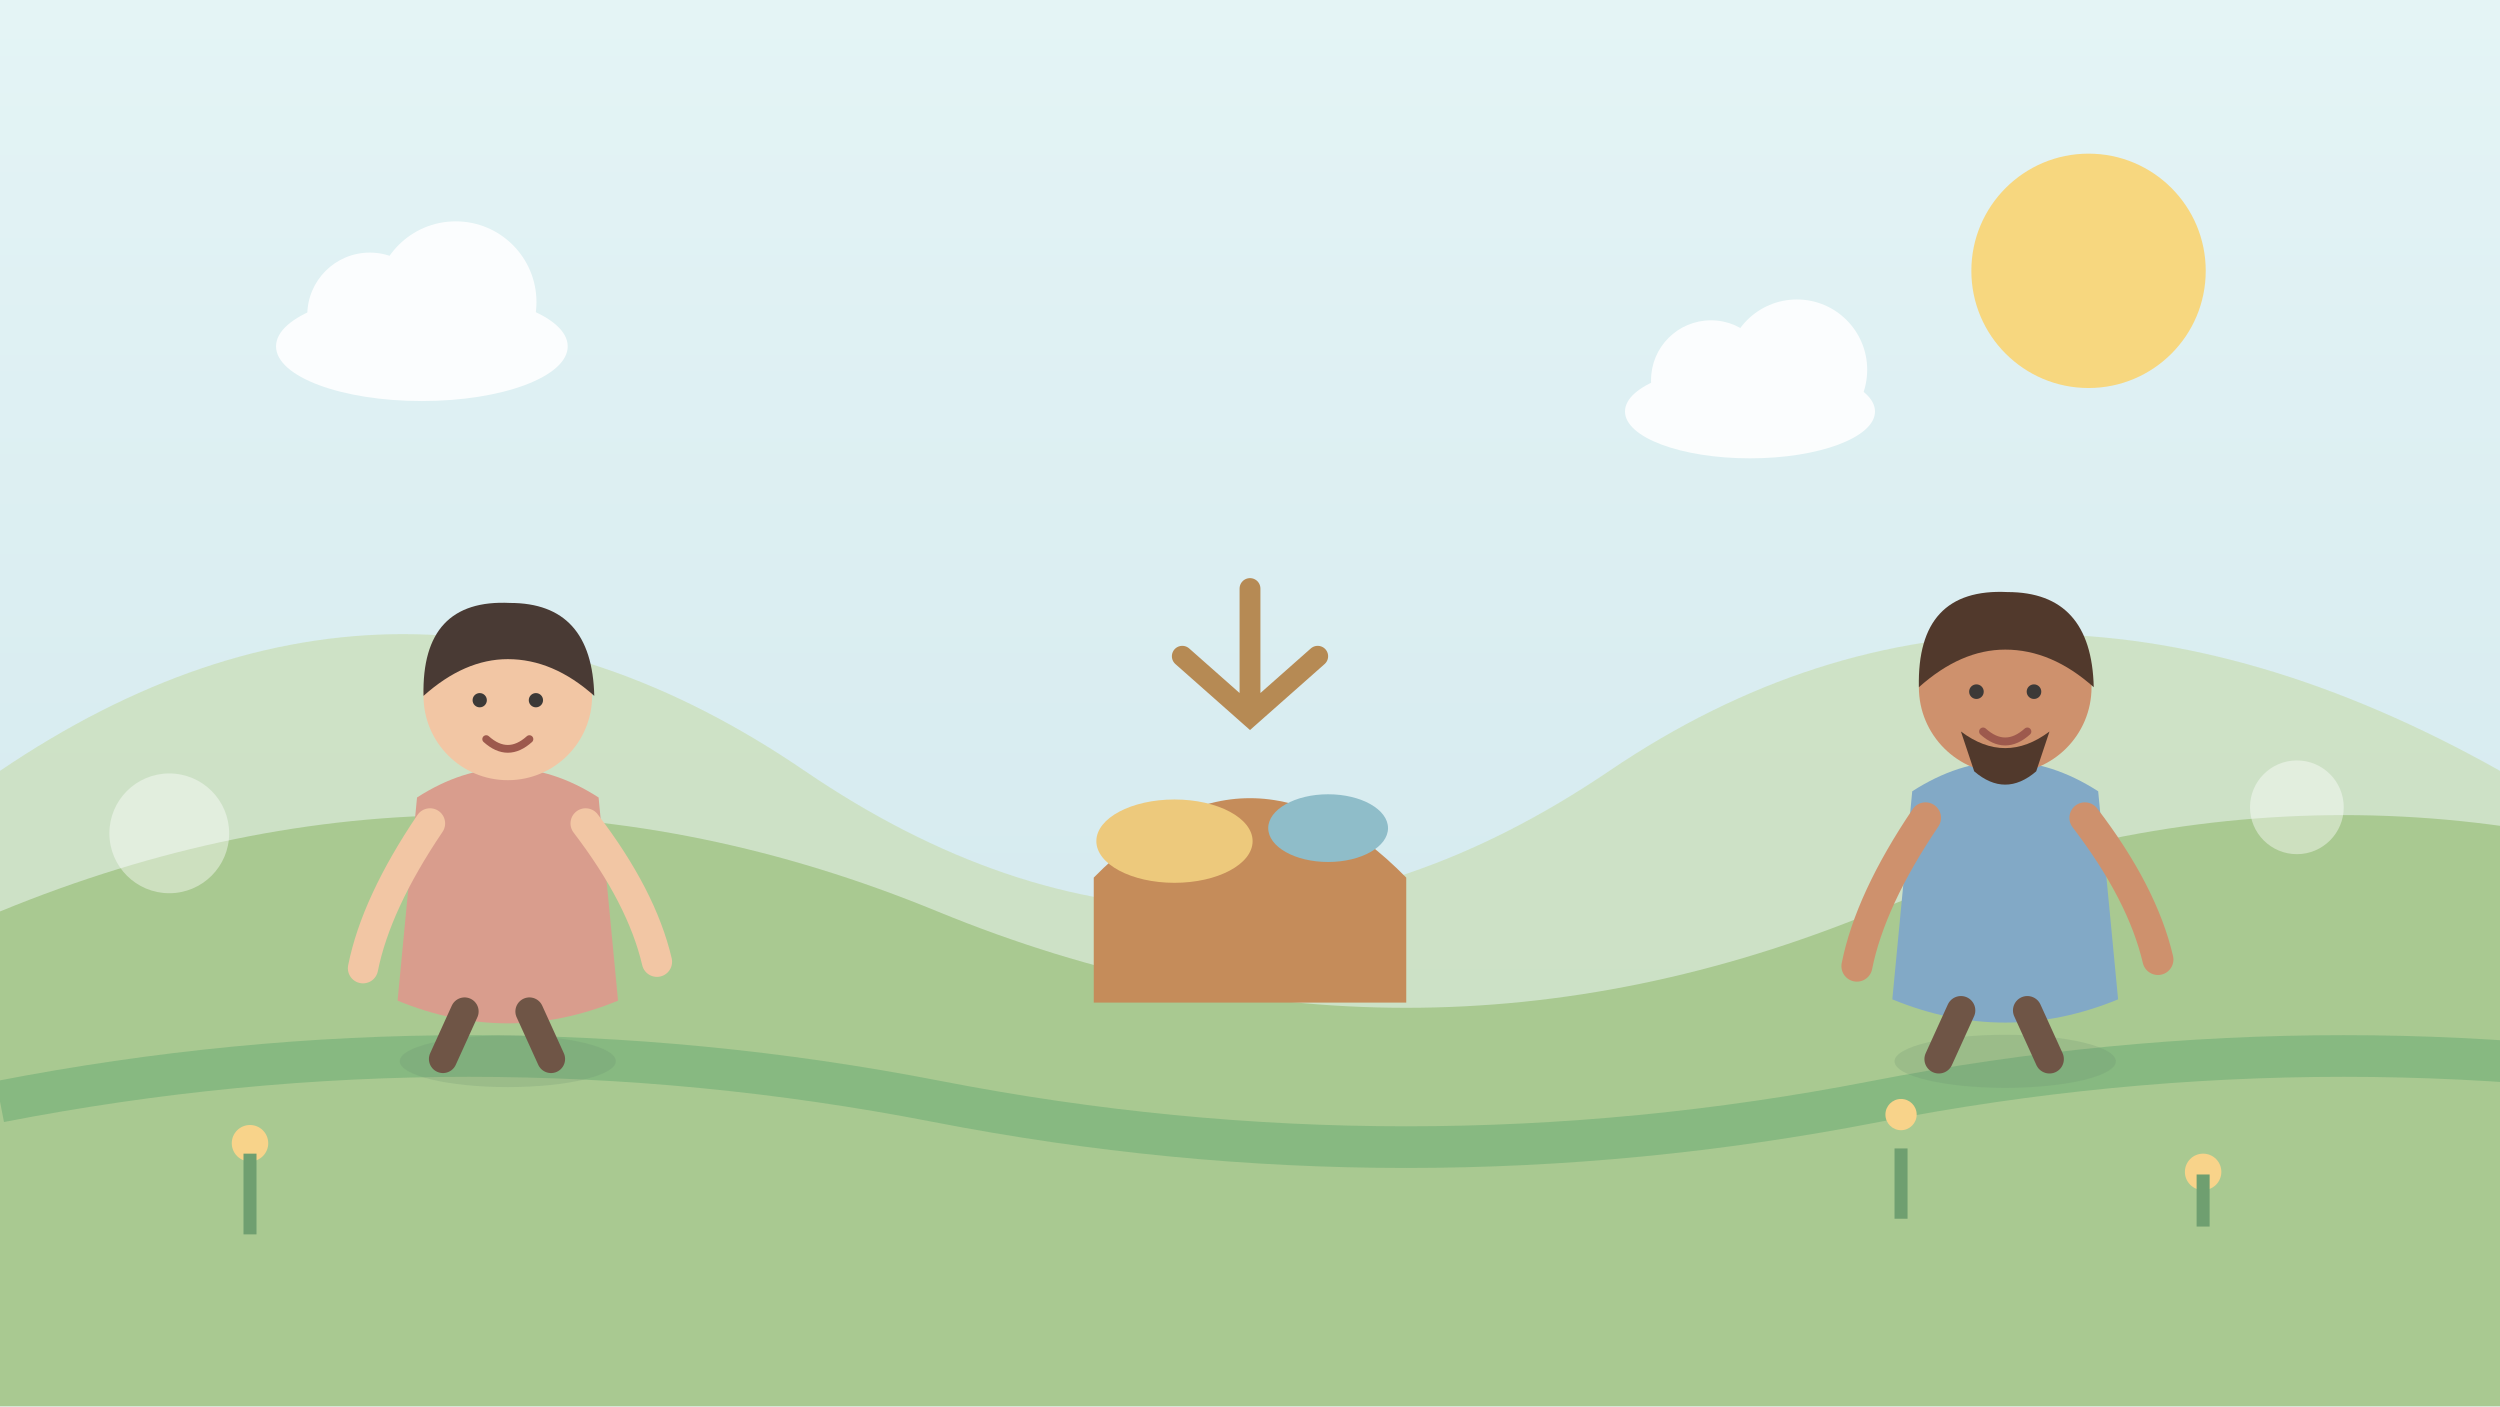
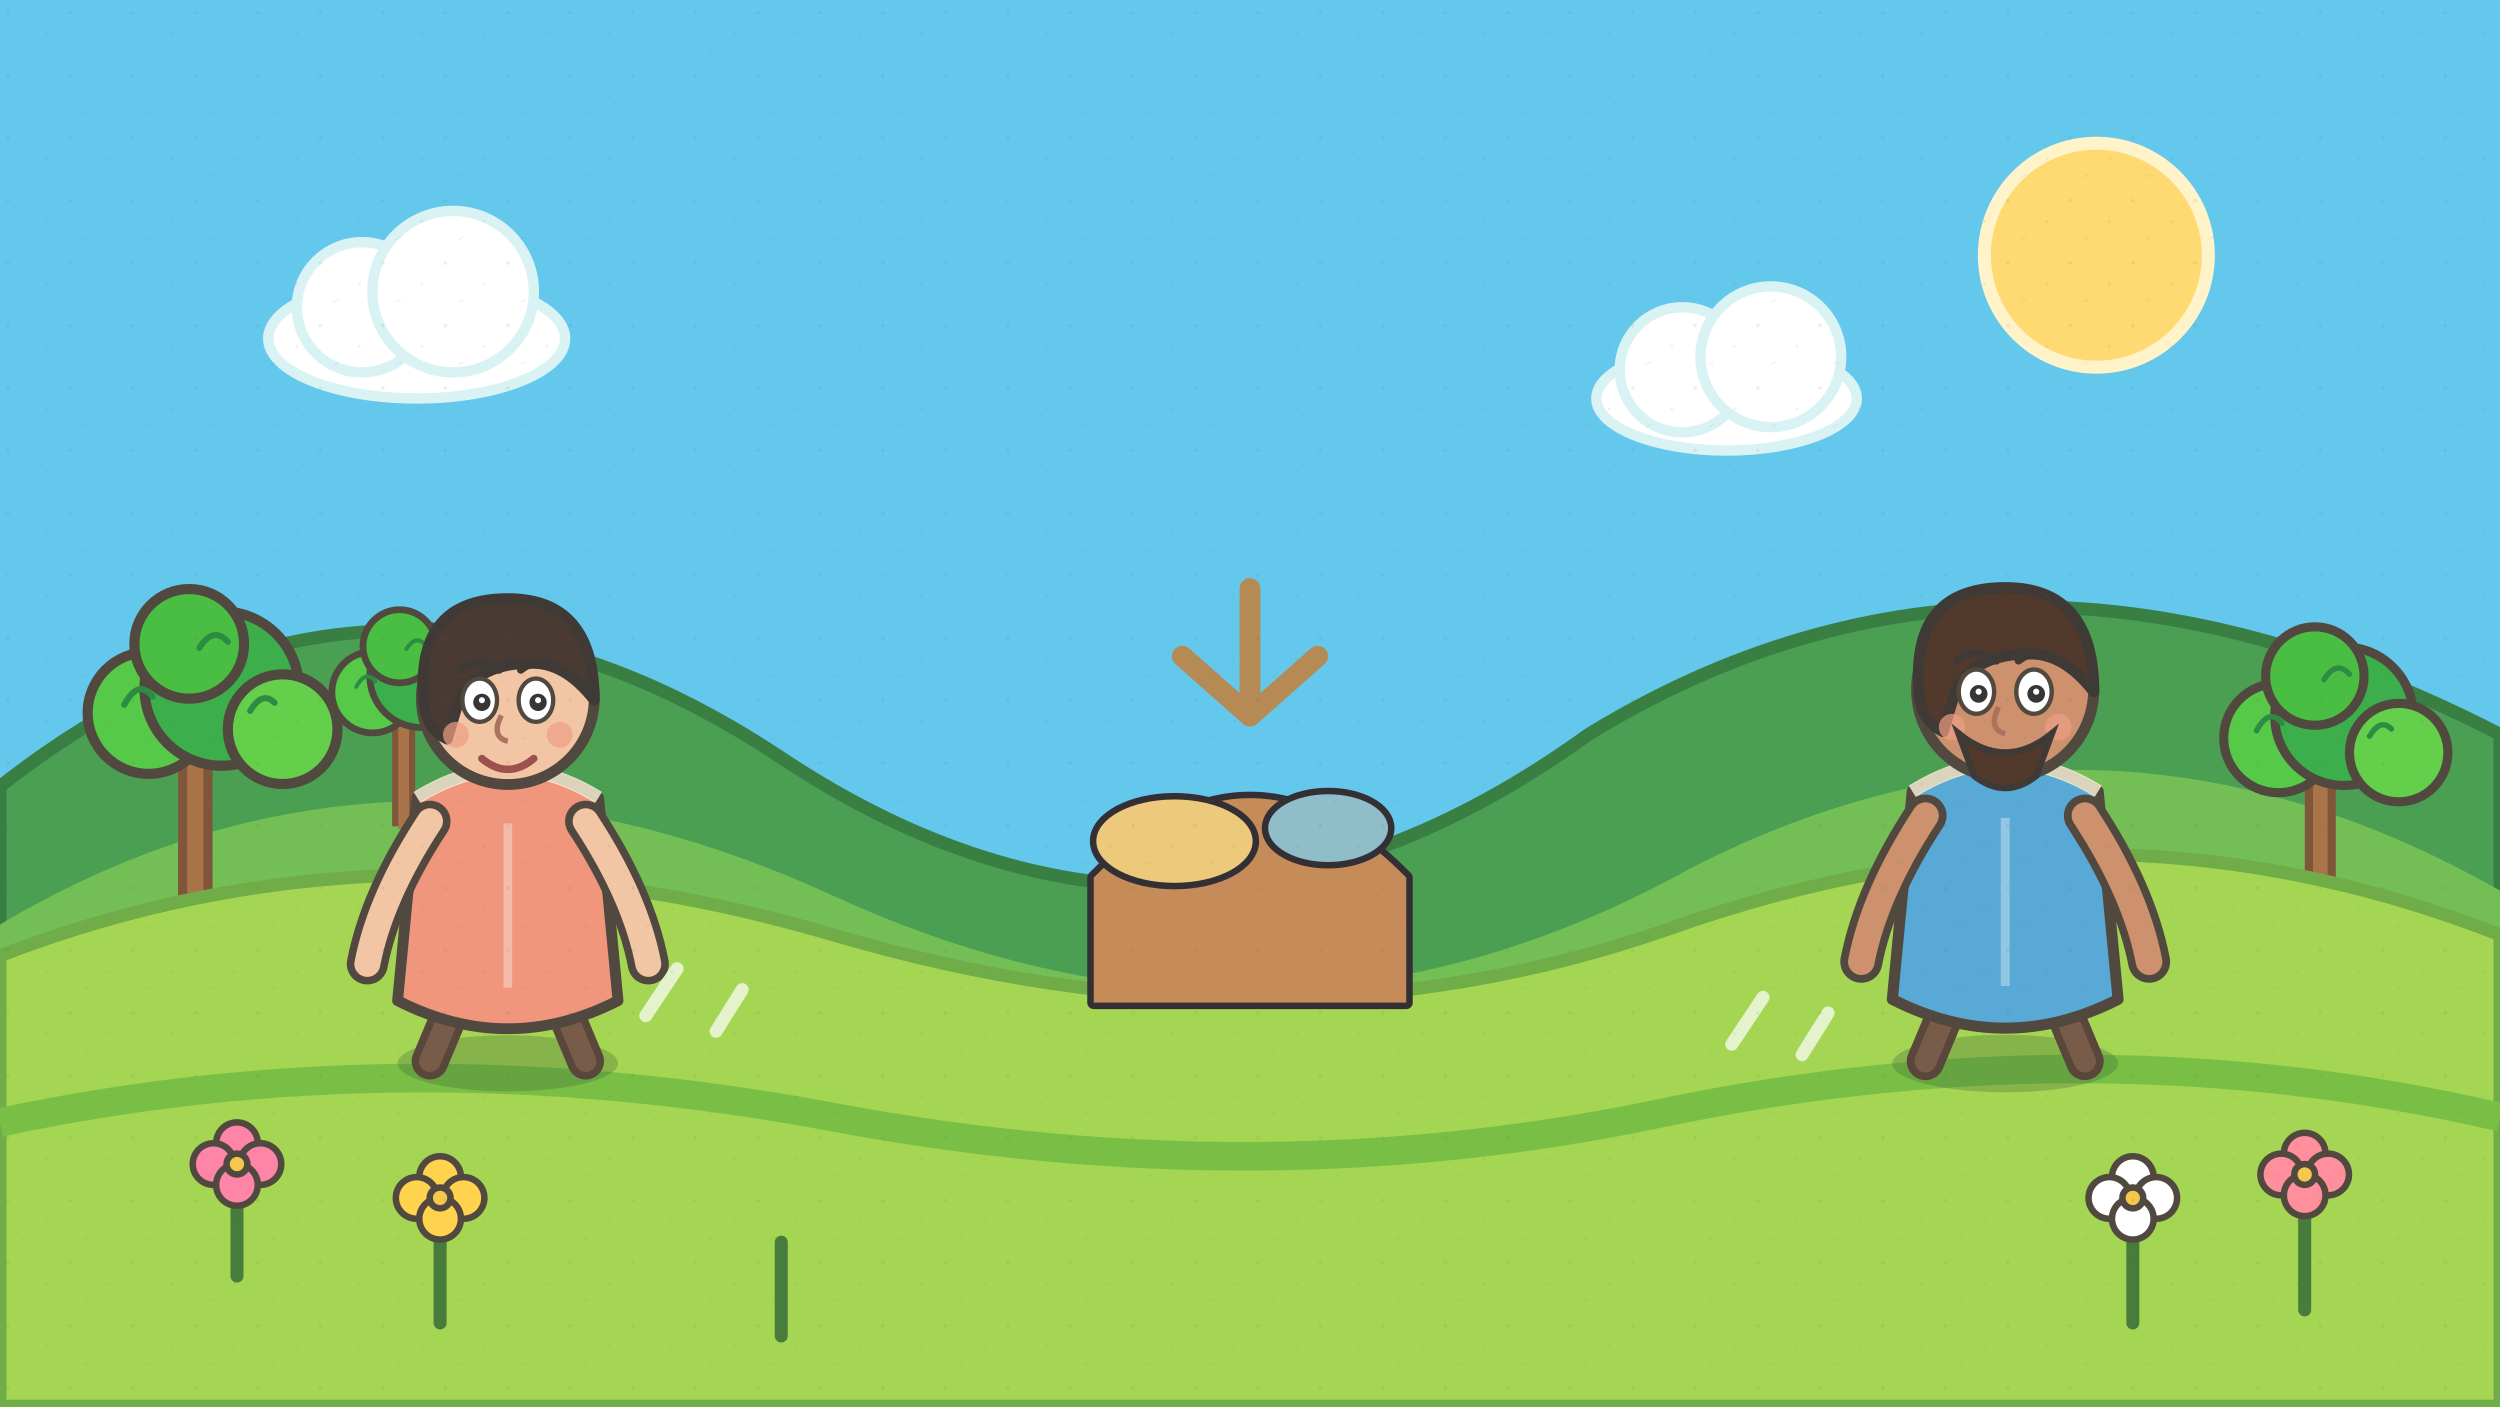
<svg xmlns="http://www.w3.org/2000/svg" viewBox="0 0 960 540">
  <defs>
-     <linearGradient id="sky" x2="0" y2="1">
-       <stop stop-color="#e4f4f5" />
-       <stop offset="1" stop-color="#cfe6ed" />
-     </linearGradient>
+     <pattern id="paper" width="24" height="24" patternUnits="userSpaceOnUse">
+       <circle cx="3" cy="5" r=".7" fill="#6f5d4b" opacity=".22" />
+       <circle cx="18" cy="13" r=".55" fill="#6f5d4b" opacity=".18" />
+       <path d="M8 20l2-1" stroke="#6f5d4b" stroke-width=".5" opacity=".18" />
+     </pattern>
  </defs>
-   <rect width="960" height="540" fill="url(#sky)" />
-   <circle cx="802" cy="104" r="45" fill="#f7d77f" />
-   <g fill="#fff" opacity=".88">
-     <ellipse cx="162" cy="133" rx="56" ry="21" />
-     <circle cx="142" cy="121" r="24" />
-     <circle cx="175" cy="116" r="31" />
-     <ellipse cx="672" cy="158" rx="48" ry="18" />
-     <circle cx="657" cy="146" r="23" />
-     <circle cx="690" cy="142" r="27" />
+   <rect width="960" height="540" fill="#64c8ed" />
+   <circle cx="805" cy="98" r="43" fill="#ffda72" stroke="#fff3c9" stroke-width="5" />
+   <g fill="#fff" stroke="#d9f3f4" stroke-width="4">
+     <ellipse cx="160" cy="130" rx="57" ry="23" />
+     <circle cx="139" cy="118" r="25" />
+     <circle cx="174" cy="112" r="31" />
+     <ellipse cx="663" cy="153" rx="50" ry="20" />
+     <circle cx="646" cy="142" r="24" />
+     <circle cx="680" cy="137" r="27" />
  </g>
-   <path d="M0 296q155-105 309 0t309 0 342 0v137H0z" fill="#c6dbaa" opacity=".6" />
-   <path d="M0 350q180-74 360 0t360 0 360 0v190H0z" fill="#a9c991" />
-   <path d="M0 423q180-35 360 0t360 0 360 0" fill="none" stroke="#87b981" stroke-width="16" />
-   <g>
-     <path d="M420 337q60-61 120 0v48H420z" fill="#c58c5a" />
-     <ellipse cx="451" cy="323" rx="30" ry="16" fill="#edc97c" />
-     <ellipse cx="510" cy="318" rx="23" ry="13" fill="#8fbdc9" />
-     <path d="M480 226v49m-26-23 26 23 26-23" fill="none" stroke="#b68a54" stroke-width="8" stroke-linecap="round" />
+   <path d="M0 302Q145 188 300 291T610 282Q770 184 960 282V423H0Z" fill="#4b9f52" stroke="#397f44" stroke-width="5" />
+   <path d="M0 355Q150 266 320 344T650 333Q805 254 960 342V446H0Z" fill="#73bf55" />
+   <g transform="translate(75 280) scale(0.78)" stroke="#51483f" stroke-width="5" stroke-linejoin="round">
+     <path d="M0 5v86" stroke="#80563b" stroke-width="17" />
+     <path d="M0 6v87" stroke="#aa7449" stroke-width="8" />
+     <circle cx="-23" cy="-8" r="30" fill="#57c948" />
+     <circle cx="13" cy="-20" r="38" fill="#3caf4c" />
+     <circle cx="43" cy="0" r="27" fill="#63cf4a" />
+     <circle cx="-3" cy="-42" r="27" fill="#4abe42" />
+     <path d="M-35-12q7-13 14-4m23-24q7-11 14-3m11 34q6-10 12-4" fill="none" stroke="#2d8c42" stroke-width="3" stroke-linecap="round" />
+   </g>
+   <g transform="translate(891 289) scale(0.7)" stroke="#51483f" stroke-width="5" stroke-linejoin="round">
+     <path d="M0 5v86" stroke="#80563b" stroke-width="17" />
+     <path d="M0 6v87" stroke="#aa7449" stroke-width="8" />
+     <circle cx="-23" cy="-8" r="30" fill="#57c948" />
+     <circle cx="13" cy="-20" r="38" fill="#3caf4c" />
+     <circle cx="43" cy="0" r="27" fill="#63cf4a" />
+     <circle cx="-3" cy="-42" r="27" fill="#4abe42" />
+     <path d="M-35-12q7-13 14-4m23-24q7-11 14-3m11 34q6-10 12-4" fill="none" stroke="#2d8c42" stroke-width="3" stroke-linecap="round" />
+   </g>
+   <g transform="translate(155 270) scale(0.52)" stroke="#51483f" stroke-width="5" stroke-linejoin="round">
+     <path d="M0 5v86" stroke="#80563b" stroke-width="17" />
+     <path d="M0 6v87" stroke="#aa7449" stroke-width="8" />
+     <circle cx="-23" cy="-8" r="30" fill="#57c948" />
+     <circle cx="13" cy="-20" r="38" fill="#3caf4c" />
+     <circle cx="43" cy="0" r="27" fill="#63cf4a" />
+     <circle cx="-3" cy="-42" r="27" fill="#4abe42" />
+     <path d="M-35-12q7-13 14-4m23-24q7-11 14-3m11 34q6-10 12-4" fill="none" stroke="#2d8c42" stroke-width="3" stroke-linecap="round" />
+   </g>
+   <path d="M0 367Q150 309 320 359T640 357Q805 298 960 359V540H0Z" fill="#a5d653" stroke="#70ad49" stroke-width="5" />
+   <path d="M0 431Q155 398 320 429T640 427Q805 393 960 429" fill="none" stroke="#79bf45" stroke-width="11" />
+   <g stroke="#332f34" stroke-width="5" stroke-linejoin="round" paint-order="stroke fill">
+     <g>
+       <path d="M420 337q60-61 120 0v48H420z" fill="#c58c5a" />
+       <ellipse cx="451" cy="323" rx="30" ry="16" fill="#edc97c" />
+       <ellipse cx="510" cy="318" rx="23" ry="13" fill="#8fbdc9" />
+       <path d="M480 226v49m-26-23 26 23 26-23" fill="none" stroke="#b68a54" stroke-width="8" stroke-linecap="round" />
+     </g>
  </g>
  <g transform="translate(195 405) scale(0.83)">
-     <ellipse cx="0" cy="3" rx="50" ry="12" fill="#698f6f" opacity=".22" />
-     <path d="M-42-119 Q0-146 42-119 L51-25 Q0-4-51-25Z" fill="#d99d8d" />
-     <path d="M-36-107 Q-61-70-67-40 M36-107 Q62-73 69-43" fill="none" stroke="#f2c6a4" stroke-width="14" stroke-linecap="round" />
-     <path d="M-20-20l-10 22m40-22 10 22" fill="none" stroke="#6f5546" stroke-width="13" stroke-linecap="round" />
-     <circle cx="0" cy="-166" r="39" fill="#f2c6a4" />
-     <path d="M-39-166Q-40-211 1-209q38 0 39 43-19-17-40-17-20 0-39 17" fill="#493a34" />
-     <circle cx="-13" cy="-164" r="3.3" fill="#3c3937" />
-     <circle cx="13" cy="-164" r="3.3" fill="#3c3937" />
-     <path d="M-10-146q10 9 20 0" fill="none" stroke="#9d594d" stroke-width="3.6" stroke-linecap="round" />
+     <ellipse cx="0" cy="4" rx="51" ry="13" fill="#365d36" opacity=".28" />
+     <path d="M-23-28l-13 31m59-31L36 3" fill="none" stroke="#59473c" stroke-width="17" stroke-linecap="round" />
+     <path d="M-23-28l-13 31m59-31L36 3" fill="none" stroke="#785c49" stroke-width="10" stroke-linecap="round" />
+     <path d="M-42-119Q0-145 42-119L51-25Q0 1-51-25Z" fill="#ef967d" stroke="#51483f" stroke-width="5" stroke-linejoin="round" />
+     <path d="M-36-108Q-59-73-65-42M36-108Q59-73 65-42" fill="none" stroke="#51483f" stroke-width="19" stroke-linecap="round" />
+     <path d="M-36-108Q-59-73-65-42M36-108Q59-73 65-42" fill="none" stroke="#f2c6a4" stroke-width="12" stroke-linecap="round" />
+     <path d="M-42-119Q0-145 42-119" fill="none" stroke="#fff6dc" stroke-width="6" opacity=".8" />
+     <circle cx="0" cy="-165" r="40" fill="#f2c6a4" stroke="#51483f" stroke-width="5" />
+     <path d="M-39-166Q-42-211 0-211Q40-211 40-164Q26-182 10-181Q-12-181-22-166L-28-146Q-39-151-39-166Z" fill="#493a34" stroke="#403a36" stroke-width="5" stroke-linejoin="round" />
+     <ellipse cx="-13" cy="-164" rx="8" ry="10" fill="#fff" stroke="#51483f" stroke-width="2" />
+     <ellipse cx="13" cy="-164" rx="8" ry="10" fill="#fff" stroke="#51483f" stroke-width="2" />
+     <circle cx="-12" cy="-163" r="4" fill="#373535" />
+     <circle cx="14" cy="-163" r="4" fill="#373535" />
+     <circle cx="-12" cy="-164" r="1.4" fill="#fff" />
+     <circle cx="14" cy="-164" r="1.4" fill="#fff" />
+     <path d="M-22-178q9-7 18 0m10 0q9-7 18 0" fill="none" stroke="#403a36" stroke-width="3.5" stroke-linecap="round" />
+     <path d="M-3-157q-5 10 3 12" fill="none" stroke="#ad725e" stroke-width="2.5" />
+     <circle cx="-24" cy="-148" r="6" fill="#ee9e83" opacity=".7" />
+     <circle cx="24" cy="-148" r="6" fill="#ee9e83" opacity=".7" />
+     <path d="M-12-137Q0-127 12-137" fill="none" stroke="#9d514d" stroke-width="3.5" stroke-linecap="round" />
+     <path d="M0-107v76" stroke="#fff" stroke-width="4" opacity=".35" />
  </g>
  <g transform="translate(770 405) scale(0.85)">
-     <ellipse cx="0" cy="3" rx="50" ry="12" fill="#698f6f" opacity=".22" />
-     <path d="M-42-119 Q0-146 42-119 L51-25 Q0-4-51-25Z" fill="#82a9c6" />
-     <path d="M-36-107 Q-61-70-67-40 M36-107 Q62-73 69-43" fill="none" stroke="#ce916d" stroke-width="14" stroke-linecap="round" />
-     <path d="M-20-20l-10 22m40-22 10 22" fill="none" stroke="#6f5546" stroke-width="13" stroke-linecap="round" />
-     <circle cx="0" cy="-166" r="39" fill="#ce916d" />
-     <path d="M-39-166Q-40-211 1-209q38 0 39 43-19-17-40-17-20 0-39 17" fill="#51392c" />
-     <circle cx="-13" cy="-164" r="3.3" fill="#3c3937" />
-     <circle cx="13" cy="-164" r="3.3" fill="#3c3937" />
-     <path d="M-10-146q10 9 20 0" fill="none" stroke="#9d594d" stroke-width="3.6" stroke-linecap="round" />
-     <path d="M-20-146Q0-131 20-146L14-128Q0-116-14-128Z" fill="#51392c" />
+     <ellipse cx="0" cy="4" rx="51" ry="13" fill="#365d36" opacity=".28" />
+     <path d="M-23-28l-13 31m59-31L36 3" fill="none" stroke="#59473c" stroke-width="17" stroke-linecap="round" />
+     <path d="M-23-28l-13 31m59-31L36 3" fill="none" stroke="#785c49" stroke-width="10" stroke-linecap="round" />
+     <path d="M-42-119Q0-145 42-119L51-25Q0 1-51-25Z" fill="#58a9d5" stroke="#51483f" stroke-width="5" stroke-linejoin="round" />
+     <path d="M-36-108Q-59-73-65-42M36-108Q59-73 65-42" fill="none" stroke="#51483f" stroke-width="19" stroke-linecap="round" />
+     <path d="M-36-108Q-59-73-65-42M36-108Q59-73 65-42" fill="none" stroke="#ce916d" stroke-width="12" stroke-linecap="round" />
+     <path d="M-42-119Q0-145 42-119" fill="none" stroke="#fff6dc" stroke-width="6" opacity=".8" />
+     <circle cx="0" cy="-165" r="40" fill="#ce916d" stroke="#51483f" stroke-width="5" />
+     <path d="M-39-166Q-42-211 0-211Q40-211 40-164Q26-182 10-181Q-12-181-22-166L-28-146Q-39-151-39-166Z" fill="#51392c" stroke="#403a36" stroke-width="5" stroke-linejoin="round" />
+     <ellipse cx="-13" cy="-164" rx="8" ry="10" fill="#fff" stroke="#51483f" stroke-width="2" />
+     <ellipse cx="13" cy="-164" rx="8" ry="10" fill="#fff" stroke="#51483f" stroke-width="2" />
+     <circle cx="-12" cy="-163" r="4" fill="#373535" />
+     <circle cx="14" cy="-163" r="4" fill="#373535" />
+     <circle cx="-12" cy="-164" r="1.4" fill="#fff" />
+     <circle cx="14" cy="-164" r="1.4" fill="#fff" />
+     <path d="M-22-178q9-7 18 0m10 0q9-7 18 0" fill="none" stroke="#403a36" stroke-width="3.5" stroke-linecap="round" />
+     <path d="M-3-157q-5 10 3 12" fill="none" stroke="#ad725e" stroke-width="2.5" />
+     <circle cx="-24" cy="-148" r="6" fill="#ee9e83" opacity=".7" />
+     <circle cx="24" cy="-148" r="6" fill="#ee9e83" opacity=".7" />
+     <path d="M-12-137Q0-127 12-137" fill="none" stroke="#9d514d" stroke-width="3.5" stroke-linecap="round" />
+     <path d="M-21-145Q0-128 21-145L14-126Q0-115-14-126Z" fill="#51392c" stroke="#403a36" stroke-width="3" />
+     <path d="M0-107v76" stroke="#fff" stroke-width="4" opacity=".35" />
  </g>
-   <g fill="#f8d38a">
-     <circle cx="96" cy="439" r="7" />
-     <circle cx="846" cy="450" r="7" />
-     <circle cx="730" cy="428" r="6" />
+   <g stroke="#477c3c" stroke-width="5" stroke-linecap="round">
+     <path d="M91 490v-43m78 61v-48m650 48v-49m66 44v-37m-585 47v-36" />
  </g>
-   <g stroke="#6f9f70" stroke-width="5">
-     <path d="M96 474v-31m750 28v-20m-116 17v-27" />
+   <g stroke="#51483f" stroke-width="2.5">
+     <g fill="#ff85a8">
+       <circle cx="91" cy="439" r="8" />
+       <circle cx="82" cy="447" r="8" />
+       <circle cx="100" cy="447" r="8" />
+       <circle cx="91" cy="455" r="8" />
+     </g>
+     <g fill="#ffd34e">
+       <circle cx="169" cy="452" r="8" />
+       <circle cx="160" cy="460" r="8" />
+       <circle cx="178" cy="460" r="8" />
+       <circle cx="169" cy="468" r="8" />
+     </g>
+     <g fill="#fff">
+       <circle cx="819" cy="452" r="8" />
+       <circle cx="810" cy="460" r="8" />
+       <circle cx="828" cy="460" r="8" />
+       <circle cx="819" cy="468" r="8" />
+     </g>
+     <g fill="#ff8f9d">
+       <circle cx="885" cy="443" r="8" />
+       <circle cx="876" cy="451" r="8" />
+       <circle cx="894" cy="451" r="8" />
+       <circle cx="885" cy="459" r="8" />
+     </g>
+     <circle cx="91" cy="447" r="4" fill="#f5c74d" />
+     <circle cx="169" cy="460" r="4" fill="#f5c74d" />
+     <circle cx="819" cy="460" r="4" fill="#f5c74d" />
+     <circle cx="885" cy="451" r="4" fill="#f5c74d" />
  </g>
-   <g fill="#fff" opacity=".42">
-     <circle cx="65" cy="320" r="23" />
-     <circle cx="882" cy="310" r="18" />
+   <g fill="none" stroke="#fff" stroke-width="5" stroke-linecap="round" opacity=".7">
+     <path d="M248 390l12-18m15 24 10-16m380 21 12-18m15 22 10-16" />
  </g>
+   <rect width="960" height="540" fill="url(#paper)" opacity=".48" pointer-events="none" />
</svg>
